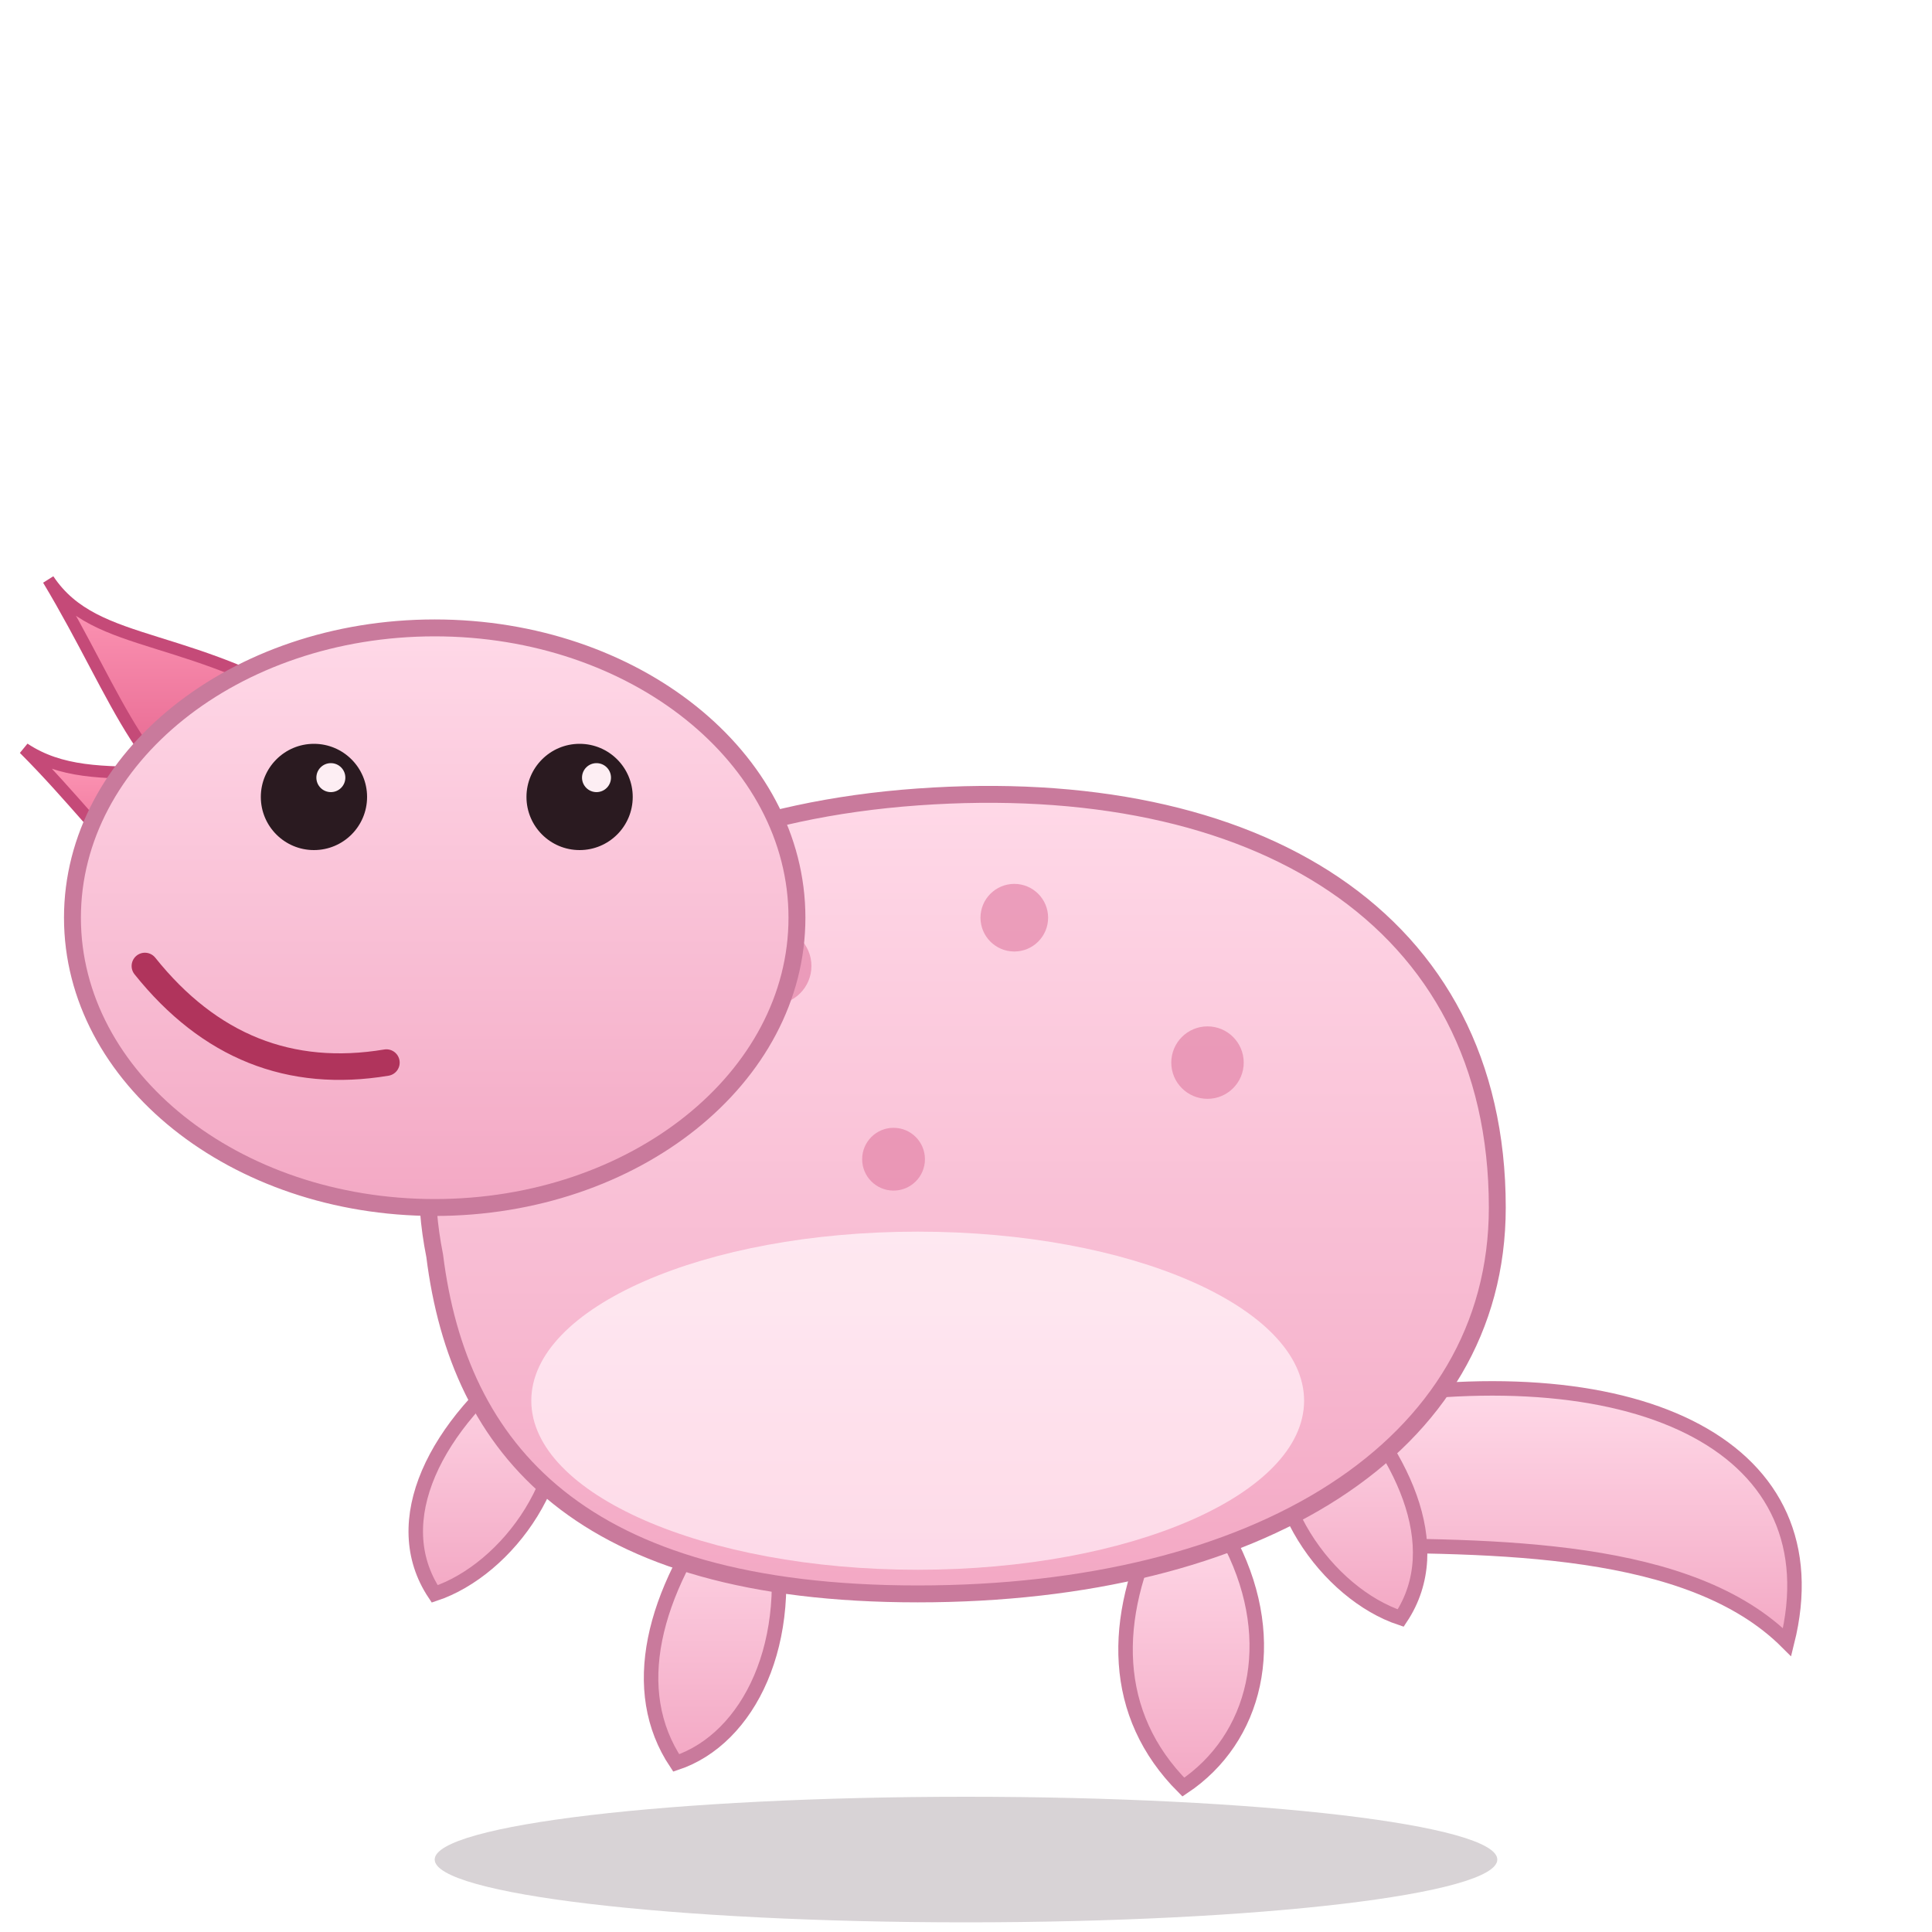
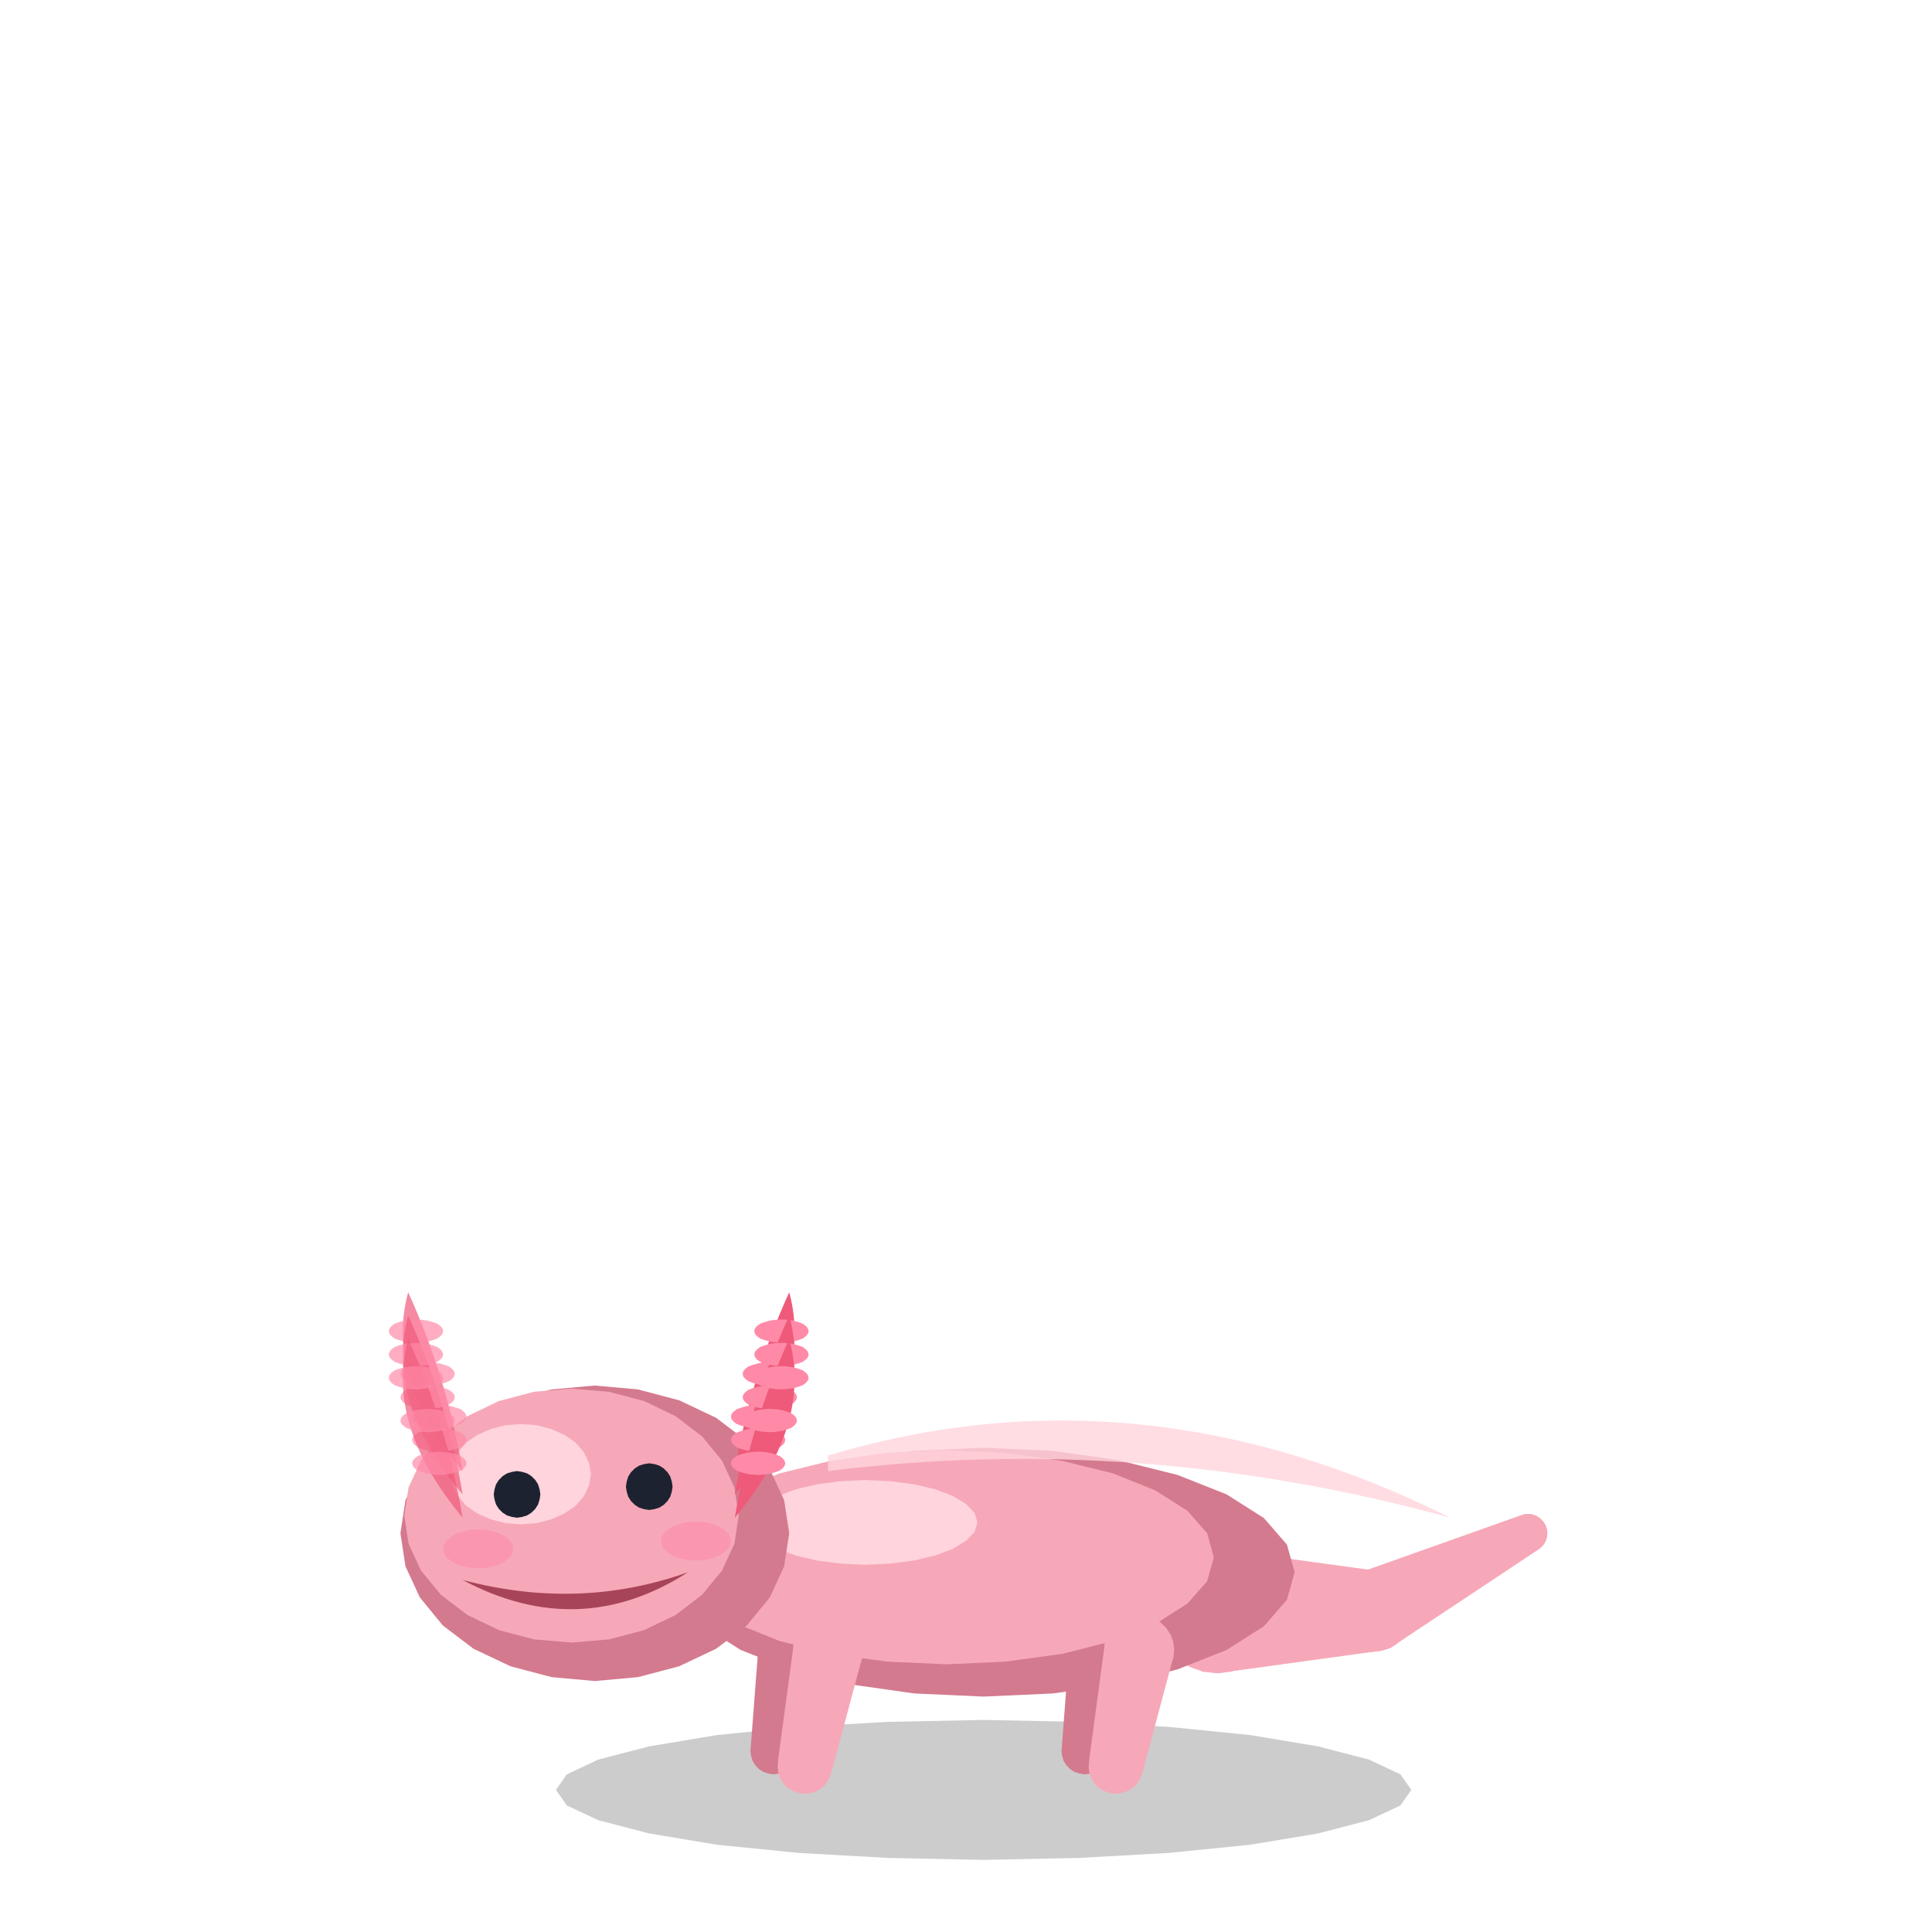
<svg xmlns="http://www.w3.org/2000/svg" viewBox="0 0 80 80">
-   <defs>
-     <linearGradient id="axBody" x1="0" y1="0" x2="0" y2="1">
-       <stop offset="0%" stop-color="#ffd9e8" />
-       <stop offset="100%" stop-color="#f3a8c4" />
-     </linearGradient>
-     <linearGradient id="axBelly" x1="0" y1="0" x2="0" y2="1">
-       <stop offset="0%" stop-color="#fff0f6" />
-       <stop offset="100%" stop-color="#ffe2ee" />
-     </linearGradient>
-     <linearGradient id="axGill" x1="0" y1="0" x2="0" y2="1">
-       <stop offset="0%" stop-color="#ff9ab8" />
-       <stop offset="100%" stop-color="#e05a86" />
-     </linearGradient>
-   </defs>
-   <ellipse cx="40" cy="77" rx="22" ry="2.6" fill="#3a2430" opacity="0.2" />
-   <g>
-     <animateTransform attributeName="transform" type="rotate" values="-6 58 58;6 58 58;-6 58 58" dur="2.6s" repeatCount="indefinite" />
-     <path d="M56,58 C68,56 76,60 74,68 C70,64 62,64 55,64 Z" fill="url(#axBody)" stroke="#c97a9c" stroke-width="0.6" />
-   </g>
-   <g fill="url(#axBody)" stroke="#c97a9c" stroke-width="0.6">
-     <path d="M30,62 C27,66 26,70 28,73 C31,72 33,68 32,63 Z" />
-     <path d="M48,63 C46,67 46,71 49,74 C52,72 53,68 51,64 Z" />
-     <path d="M22,56 C18,59 16,63 18,66 C21,65 24,61 23,57 Z" />
-     <path d="M55,57 C58,60 60,64 58,67 C55,66 52,62 53,58 Z" />
-   </g>
-   <path d="M18,52 C16,42 24,34 38,33 C52,32 62,38 62,50 C62,60 52,66 38,66 C24,66 19,60 18,52 Z" fill="url(#axBody)" stroke="#c97a9c" stroke-width="0.7" />
-   <ellipse cx="38" cy="58" rx="16" ry="7" fill="url(#axBelly)" opacity="0.85" />
-   <g fill="#e07aa0" opacity="0.6">
-     <circle cx="32" cy="40" r="1.6" />
-     <circle cx="42" cy="38" r="1.4" />
-     <circle cx="50" cy="44" r="1.5" />
-     <circle cx="37" cy="48" r="1.3" />
-   </g>
-   <g stroke="#c54a78" stroke-width="0.5">
+   <g transform="translate(37.51 73.15) scale(1.61)">
+     <path d="M13 0.6L12.72 1L11.91 1.38L10.6 1.72L8.86 2.01L6.77 2.22L4.45 2.35L2 2.4L-0.45 2.35L-2.77 2.22L-4.86 2.01L-6.6 1.72L-7.91 1.38L-8.72 1L-9 0.6L-8.72 0.2L-7.91 -0.18L-6.6 -0.52L-4.86 -0.81L-2.77 -1.02L-0.45 -1.15L2 -1.2L4.45 -1.15L6.77 -1.02L8.86 -0.81L10.6 -0.52L11.91 -0.18L12.72 0.2Z" fill="#000000" opacity="0.2" />
    <g>
-       <animateTransform attributeName="transform" type="rotate" values="-4 14 30;5 14 30;-4 14 30" dur="2.2s" repeatCount="indefinite" />
-       <path d="M14,30 C8,26 4,27 2,24 C5,29 6,33 10,34 Z" fill="url(#axGill)" />
-       <path d="M15,33 C8,31 4,33 1,31 C5,35 7,39 11,38 Z" fill="url(#axGill)" />
-       <path d="M16,37 C9,37 6,40 3,39 C7,42 10,45 14,43 Z" fill="url(#axGill)" />
+       <animateTransform attributeName="transform" type="rotate" values="20 5.00 -3.00;-20 5.00 -3.00;20 5.00 -3.00" dur="0.9s" begin="0s" repeatCount="indefinite" />
+       <path d="M4.21 -3.12L4.01 -0.49L5.19 -0.31L5.79 -2.88Z" fill="#d47a8e" />
+       <path d="M5.8 -3L5.78 -2.82L5.72 -2.65L5.63 -2.5L5.5 -2.37L5.35 -2.28L5.18 -2.22L5 -2.2L4.82 -2.22L4.65 -2.28L4.5 -2.37L4.37 -2.5L4.28 -2.65L4.22 -2.82L4.2 -3L4.22 -3.18L4.28 -3.35L4.37 -3.5L4.5 -3.63L4.65 -3.72L4.82 -3.78L5 -3.8L5.18 -3.78L5.35 -3.72L5.5 -3.63L5.63 -3.5L5.72 -3.35L5.78 -3.18Z" fill="#d47a8e" />
+       <path d="M5.2 -0.4L5.18 -0.27L5.14 -0.14L5.07 -0.03L4.97 0.07L4.86 0.14L4.73 0.18L4.6 0.2L4.47 0.18L4.34 0.14L4.23 0.07L4.13 -0.03L4.06 -0.14L4.02 -0.27L4 -0.4L4.02 -0.53L4.06 -0.66L4.13 -0.77L4.23 -0.87L4.34 -0.94L4.47 -0.98L4.6 -1L4.73 -0.98L4.86 -0.94L4.97 -0.87L5.07 -0.77L5.14 -0.66L5.18 -0.53Z" fill="#d47a8e" />
+     </g>
+     <g>
+       <animateTransform attributeName="transform" type="rotate" values="-20 -3.00 -3.00;20 -3.00 -3.00;-20 -3.00 -3.00" dur="0.9s" begin="0s" repeatCount="indefinite" />
+       <path d="M-3.79 -3.12L-3.99 -0.49L-2.81 -0.31L-2.21 -2.88Z" fill="#d47a8e" />
+       <path d="M-2.2 -3L-2.22 -2.82L-2.28 -2.65L-2.37 -2.5L-2.5 -2.37L-2.65 -2.28L-2.82 -2.22L-3 -2.2L-3.18 -2.22L-3.35 -2.28L-3.5 -2.37L-3.63 -2.5L-3.72 -2.65L-3.78 -2.82L-3.8 -3L-3.78 -3.18L-3.72 -3.35L-3.63 -3.5L-3.5 -3.63L-3.35 -3.72L-3.18 -3.78L-3 -3.8L-2.82 -3.78L-2.65 -3.72L-2.5 -3.63L-2.37 -3.5L-2.28 -3.35L-2.22 -3.18Z" fill="#d47a8e" />
+       <path d="M-2.8 -0.4L-2.82 -0.27L-2.86 -0.14L-2.93 -0.03L-3.03 0.07L-3.14 0.14L-3.27 0.18L-3.4 0.2L-3.53 0.18L-3.66 0.14L-3.77 0.07L-3.87 -0.03L-3.94 -0.14L-3.98 -0.27L-4 -0.4L-3.98 -0.53L-3.94 -0.66L-3.87 -0.77L-3.77 -0.87L-3.66 -0.94L-3.53 -0.98L-3.4 -1L-3.27 -0.98L-3.14 -0.94L-3.03 -0.87L-2.93 -0.77L-2.86 -0.66L-2.82 -0.53Z" fill="#d47a8e" />
+     </g>
+     <g>
+       <animateTransform attributeName="transform" type="rotate" values="-12 8.00 -4.00;12 8.00 -4.00;-12 8.00 -4.00" dur="1.4s" begin="0s" repeatCount="indefinite" />
+       <path d="M8 -2.4L12 -2.95L12 -5.05L8 -5.6Z" fill="#f6a8b8" />
+       <path d="M9.6 -4L9.56 -3.64L9.44 -3.31L9.25 -3L9 -2.75L8.69 -2.56L8.36 -2.44L8 -2.4L7.64 -2.44L7.31 -2.56L7 -2.75L6.75 -3L6.56 -3.31L6.44 -3.64L6.4 -4L6.44 -4.36L6.56 -4.69L6.75 -5L7 -5.25L7.31 -5.44L7.64 -5.56L8 -5.6L8.36 -5.56L8.69 -5.44L9 -5.25L9.25 -5L9.44 -4.69L9.56 -4.36Z" fill="#f6a8b8" />
+       <path d="M13.05 -4L13.02 -3.77L12.95 -3.54L12.82 -3.35L12.65 -3.18L12.46 -3.05L12.23 -2.98L12 -2.95L11.77 -2.98L11.54 -3.05L11.35 -3.18L11.18 -3.35L11.05 -3.54L10.98 -3.77L10.95 -4L10.98 -4.23L11.05 -4.46L11.18 -4.65L11.35 -4.82L11.54 -4.95L11.77 -5.02L12 -5.05L12.23 -5.02L12.46 -4.95L12.65 -4.82L12.82 -4.65L12.95 -4.46L13.02 -4.23Z" fill="#f6a8b8" />
+       <path d="M12.47 -3.06L16.22 -5.55L15.78 -6.45L11.53 -4.94Z" fill="#f6a8b8" />
+       <path d="M13.05 -4L13.02 -3.77L12.95 -3.54L12.82 -3.35L12.65 -3.18L12.46 -3.05L12.23 -2.98L12 -2.95L11.77 -2.98L11.54 -3.05L11.35 -3.18L11.18 -3.35L11.05 -3.54L10.98 -3.77L10.95 -4L10.98 -4.23L11.05 -4.46L11.18 -4.65L11.35 -4.82L11.54 -4.95L11.77 -5.02L12 -5.05L12.23 -5.02L12.46 -4.95L12.65 -4.82L12.82 -4.65L12.95 -4.46L13.02 -4.23Z" fill="#f6a8b8" />
+       <path d="M16.5 -6L16.49 -5.89L16.45 -5.78L16.39 -5.69L16.31 -5.61L16.22 -5.55L16.11 -5.51L16 -5.5L15.89 -5.51L15.78 -5.55L15.69 -5.61L15.61 -5.69L15.55 -5.78L15.51 -5.89L15.5 -6L15.51 -6.11L15.55 -6.22L15.61 -6.31L15.69 -6.39L15.78 -6.45L15.89 -6.49L16 -6.5L16.11 -6.49L16.22 -6.45L16.31 -6.39L16.39 -6.31L16.45 -6.22L16.49 -6.11Z" fill="#f6a8b8" />
+     </g>
+     <path d="M10 -5L9.8 -4.29L9.21 -3.61L8.25 -3L6.99 -2.5L5.47 -2.12L3.78 -1.88L2 -1.8L0.22 -1.88L-1.47 -2.12L-2.99 -2.5L-4.25 -3L-5.21 -3.61L-5.8 -4.29L-6 -5L-5.8 -5.71L-5.21 -6.39L-4.25 -7L-2.99 -7.5L-1.47 -7.88L0.22 -8.12L2 -8.2L3.78 -8.12L5.47 -7.88L6.99 -7.5L8.25 -7L9.21 -6.39L9.8 -5.71Z" fill="#d47a8e" />
+     <path d="M7.92 -5.38L7.75 -4.77L7.24 -4.19L6.42 -3.67L5.33 -3.23L4.03 -2.9L2.57 -2.7L1.04 -2.63L-0.49 -2.7L-1.95 -2.9L-3.25 -3.23L-4.34 -3.67L-5.16 -4.19L-5.67 -4.77L-5.84 -5.38L-5.67 -6L-5.16 -6.58L-4.34 -7.1L-3.25 -7.54L-1.95 -7.86L-0.49 -8.07L1.04 -8.14L2.57 -8.07L4.03 -7.86L5.33 -7.54L6.42 -7.1L7.24 -6.58L7.75 -6Z" fill="#f6a8b8" />
+     <path d="M1.84 -6.28L1.77 -6.04L1.55 -5.81L1.21 -5.6L0.76 -5.43L0.21 -5.3L-0.4 -5.22L-1.04 -5.19L-1.68 -5.22L-2.29 -5.3L-2.84 -5.43L-3.29 -5.6L-3.63 -5.81L-3.85 -6.04L-3.92 -6.28L-3.85 -6.52L-3.63 -6.75L-3.29 -6.96L-2.84 -7.13L-2.29 -7.26L-1.68 -7.34L-1.04 -7.37L-0.4 -7.34L0.21 -7.26L0.76 -7.13L1.21 -6.96L1.55 -6.75L1.77 -6.52Z" fill="#ffd4dc" />
+     <path d="M-2 -8Q6 -10.4 14 -6.4Q6 -8.6 -2 -7.6Z" fill="#ffd4dc" opacity="0.8" />
+     <g>
+       <animateTransform attributeName="transform" type="rotate" values="-20 6.00 -3.00;20 6.00 -3.00;-20 6.00 -3.00" dur="0.9s" begin="0s" repeatCount="indefinite" />
+       <path d="M5.12 -3.18L4.71 -0.14L6.09 0.14L6.88 -2.82Z" fill="#f6a8b8" />
+       <path d="M6.9 -3L6.88 -2.8L6.81 -2.61L6.7 -2.44L6.56 -2.3L6.39 -2.19L6.2 -2.12L6 -2.1L5.8 -2.12L5.61 -2.19L5.44 -2.3L5.3 -2.44L5.19 -2.61L5.12 -2.8L5.1 -3L5.12 -3.2L5.19 -3.39L5.3 -3.56L5.44 -3.7L5.61 -3.81L5.8 -3.88L6 -3.9L6.2 -3.88L6.39 -3.81L6.56 -3.7L6.7 -3.56L6.81 -3.39L6.88 -3.2Z" fill="#f6a8b8" />
+       <path d="M6.1 0L6.08 0.16L6.03 0.3L5.95 0.44L5.84 0.55L5.7 0.63L5.56 0.68L5.4 0.7L5.24 0.68L5.1 0.63L4.96 0.55L4.85 0.44L4.77 0.3L4.72 0.16L4.7 0L4.72 -0.16L4.77 -0.3L4.85 -0.44L4.96 -0.55L5.1 -0.63L5.24 -0.68L5.4 -0.7L5.56 -0.68L5.7 -0.63L5.84 -0.55L5.95 -0.44L6.03 -0.3L6.08 -0.16Z" fill="#f6a8b8" />
+     </g>
+     <g>
+       <animateTransform attributeName="transform" type="rotate" values="20 -2.00 -3.00;-20 -2.00 -3.00;20 -2.00 -3.00" dur="0.9s" begin="0s" repeatCount="indefinite" />
+       <path d="M-2.88 -3.18L-3.29 -0.14L-1.91 0.14L-1.12 -2.82Z" fill="#f6a8b8" />
+       <path d="M-1.1 -3L-1.12 -2.8L-1.19 -2.61L-1.3 -2.44L-1.44 -2.3L-1.61 -2.19L-1.8 -2.12L-2 -2.1L-2.2 -2.12L-2.39 -2.19L-2.56 -2.3L-2.7 -2.44L-2.81 -2.61L-2.88 -2.8L-2.9 -3L-2.88 -3.2L-2.81 -3.39L-2.7 -3.56L-2.56 -3.7L-2.39 -3.81L-2.2 -3.88L-2 -3.9L-1.8 -3.88L-1.61 -3.81L-1.44 -3.7L-1.3 -3.56L-1.19 -3.39L-1.12 -3.2Z" fill="#f6a8b8" />
+       <path d="M-1.9 0L-1.92 0.16L-1.97 0.3L-2.05 0.44L-2.16 0.55L-2.3 0.63L-2.44 0.68L-2.6 0.7L-2.76 0.68L-2.9 0.63L-3.04 0.55L-3.15 0.44L-3.23 0.3L-3.28 0.16L-3.3 0L-3.28 -0.16L-3.23 -0.3L-3.15 -0.44L-3.04 -0.55L-2.9 -0.63L-2.76 -0.68L-2.6 -0.7L-2.44 -0.68L-2.3 -0.63L-2.16 -0.55L-2.05 -0.44L-1.97 -0.3L-1.92 -0.16Z" fill="#f6a8b8" />
+     </g>
+     <g>
+       <animateTransform attributeName="transform" type="rotate" values="-3 -5.00 -5.00;3 -5.00 -5.00;-3 -5.00 -5.00" dur="1.8s" begin="0s" repeatCount="indefinite" />
+       <path d="M-3 -6L-3.13 -5.15L-3.5 -4.35L-4.09 -3.63L-4.88 -3.03L-5.83 -2.58L-6.89 -2.3L-8 -2.2L-9.11 -2.3L-10.17 -2.58L-11.12 -3.03L-11.91 -3.63L-12.5 -4.35L-12.87 -5.15L-13 -6L-12.87 -6.85L-12.5 -7.65L-11.91 -8.37L-11.12 -8.97L-10.17 -9.42L-9.11 -9.7L-8 -9.8L-6.89 -9.7L-5.83 -9.42L-4.88 -8.97L-4.09 -8.37L-3.5 -7.65L-3.13 -6.85Z" fill="#d47a8e" />
+       <path d="M-4.3 -6.46L-4.41 -5.73L-4.73 -5.04L-5.24 -4.42L-5.92 -3.9L-6.73 -3.51L-7.64 -3.27L-8.6 -3.19L-9.56 -3.27L-10.47 -3.51L-11.28 -3.9L-11.96 -4.42L-12.47 -5.04L-12.79 -5.73L-12.9 -6.46L-12.79 -7.18L-12.47 -7.87L-11.96 -8.49L-11.28 -9.01L-10.47 -9.4L-9.56 -9.64L-8.6 -9.72L-7.64 -9.64L-6.73 -9.4L-5.92 -9.01L-5.24 -8.49L-4.73 -7.87L-4.41 -7.18Z" fill="#f6a8b8" />
+       <path d="M-8.1 -7.52L-8.15 -7.23L-8.28 -6.96L-8.49 -6.71L-8.78 -6.51L-9.12 -6.36L-9.5 -6.26L-9.9 -6.23L-10.3 -6.26L-10.68 -6.36L-11.02 -6.51L-11.31 -6.71L-11.52 -6.96L-11.65 -7.23L-11.7 -7.52L-11.65 -7.81L-11.52 -8.08L-11.31 -8.33L-11.02 -8.53L-10.68 -8.68L-10.3 -8.78L-9.9 -8.81L-9.5 -8.78L-9.12 -8.68L-8.78 -8.53L-8.49 -8.33L-8.28 -8.08L-8.15 -7.81Z" fill="#ffd4dc" />
+       <g>
+         <animateTransform attributeName="transform" type="rotate" values="-68 -4.40 -7.60;-52 -4.40 -7.60;-68 -4.40 -7.60" dur="1.6s" begin="0.0s" repeatCount="indefinite" />
+         <path d="M-4.4 -7.6Q-2.4 -10 -3 -12.2Q-4 -10 -4.4 -7.6Z" fill="#ef5a7a" />
+         <path d="M-3.1 -9L-3.12 -8.93L-3.17 -8.87L-3.25 -8.81L-3.36 -8.77L-3.5 -8.73L-3.64 -8.71L-3.8 -8.7L-3.96 -8.71L-4.1 -8.73L-4.24 -8.77L-4.35 -8.81L-4.43 -8.87L-4.48 -8.93L-4.5 -9L-4.48 -9.07L-4.43 -9.13L-4.35 -9.19L-4.24 -9.23L-4.1 -9.27L-3.96 -9.29L-3.8 -9.3L-3.64 -9.29L-3.5 -9.27L-3.36 -9.23L-3.25 -9.19L-3.17 -9.13L-3.12 -9.07Z" fill="#ff8aa8" />
+         <path d="M-2.8 -10.1L-2.82 -10.03L-2.87 -9.97L-2.95 -9.91L-3.06 -9.87L-3.2 -9.83L-3.34 -9.81L-3.5 -9.8L-3.66 -9.81L-3.8 -9.83L-3.94 -9.87L-4.05 -9.91L-4.13 -9.97L-4.18 -10.03L-4.2 -10.1L-4.18 -10.17L-4.13 -10.23L-4.05 -10.29L-3.94 -10.33L-3.8 -10.37L-3.66 -10.39L-3.5 -10.4L-3.34 -10.39L-3.2 -10.37L-3.06 -10.33L-2.95 -10.29L-2.87 -10.23L-2.82 -10.17Z" fill="#ff8aa8" />
+         <path d="M-2.5 -11.2L-2.52 -11.13L-2.57 -11.07L-2.65 -11.01L-2.76 -10.97L-2.9 -10.93L-3.04 -10.91L-3.2 -10.9L-3.36 -10.91L-3.5 -10.93L-3.64 -10.97L-3.75 -11.01L-3.83 -11.07L-3.88 -11.13L-3.9 -11.2L-3.88 -11.27L-3.83 -11.33L-3.75 -11.39L-3.64 -11.43L-3.5 -11.47L-3.36 -11.49L-3.2 -11.5L-3.04 -11.49L-2.9 -11.47L-2.76 -11.43L-2.65 -11.39L-2.57 -11.33L-2.52 -11.27Z" fill="#ff8aa8" />
+       </g>
+       <g>
+         <animateTransform attributeName="transform" type="rotate" values="-68 -11.40 -7.60;-52 -11.40 -7.60;-68 -11.40 -7.60" dur="1.6s" begin="0.0s" repeatCount="indefinite" />
+         <path d="M-11.4 -7.6Q-13.4 -10 -12.8 -12.2Q-11.8 -10 -11.4 -7.6Z" fill="#ef5a7a" opacity="0.7" />
+         <path d="M-11.3 -9L-11.32 -8.93L-11.37 -8.87L-11.45 -8.81L-11.56 -8.77L-11.7 -8.73L-11.84 -8.71L-12 -8.7L-12.16 -8.71L-12.3 -8.73L-12.44 -8.77L-12.55 -8.81L-12.63 -8.87L-12.68 -8.93L-12.7 -9L-12.68 -9.07L-12.63 -9.13L-12.55 -9.19L-12.44 -9.23L-12.3 -9.27L-12.16 -9.29L-12 -9.3L-11.84 -9.29L-11.7 -9.27L-11.56 -9.23L-11.45 -9.19L-11.37 -9.13L-11.32 -9.07Z" fill="#ff8aa8" opacity="0.7" />
+         <path d="M-11.6 -10.1L-11.62 -10.03L-11.67 -9.97L-11.75 -9.91L-11.86 -9.87L-12 -9.83L-12.14 -9.81L-12.3 -9.8L-12.46 -9.81L-12.6 -9.83L-12.74 -9.87L-12.85 -9.91L-12.93 -9.97L-12.98 -10.03L-13 -10.1L-12.98 -10.17L-12.93 -10.23L-12.85 -10.29L-12.74 -10.33L-12.6 -10.37L-12.46 -10.39L-12.3 -10.4L-12.14 -10.39L-12 -10.37L-11.86 -10.33L-11.75 -10.29L-11.67 -10.23L-11.62 -10.17Z" fill="#ff8aa8" opacity="0.7" />
+         <path d="M-11.9 -11.2L-11.92 -11.13L-11.97 -11.07L-12.05 -11.01L-12.16 -10.97L-12.3 -10.93L-12.44 -10.91L-12.6 -10.9L-12.76 -10.91L-12.9 -10.93L-13.04 -10.97L-13.15 -11.01L-13.23 -11.07L-13.28 -11.13L-13.3 -11.2L-13.28 -11.27L-13.23 -11.33L-13.15 -11.39L-13.04 -11.43L-12.9 -11.47L-12.76 -11.49L-12.6 -11.5L-12.44 -11.49L-12.3 -11.47L-12.16 -11.43L-12.05 -11.39L-11.97 -11.33L-11.92 -11.27Z" fill="#ff8aa8" opacity="0.7" />
+       </g>
+       <g>
+         <animateTransform attributeName="transform" type="rotate" values="-33 -4.40 -7.00;-17 -4.40 -7.00;-33 -4.40 -7.00" dur="1.6s" begin="0.2s" repeatCount="indefinite" />
+         <path d="M-4.4 -7Q-2.4 -9.4 -3 -11.6Q-4 -9.4 -4.4 -7Z" fill="#ef5a7a" />
+         <path d="M-3.1 -8.4L-3.12 -8.33L-3.17 -8.27L-3.25 -8.21L-3.36 -8.17L-3.5 -8.13L-3.64 -8.11L-3.8 -8.1L-3.96 -8.11L-4.1 -8.13L-4.24 -8.17L-4.35 -8.21L-4.43 -8.27L-4.48 -8.33L-4.5 -8.4L-4.48 -8.47L-4.43 -8.53L-4.35 -8.59L-4.24 -8.63L-4.1 -8.67L-3.96 -8.69L-3.8 -8.7L-3.64 -8.69L-3.5 -8.67L-3.36 -8.63L-3.25 -8.59L-3.17 -8.53L-3.12 -8.47Z" fill="#ff8aa8" />
+         <path d="M-2.8 -9.5L-2.82 -9.43L-2.87 -9.37L-2.95 -9.31L-3.06 -9.27L-3.2 -9.23L-3.34 -9.21L-3.5 -9.2L-3.66 -9.21L-3.8 -9.23L-3.94 -9.27L-4.05 -9.31L-4.13 -9.37L-4.18 -9.43L-4.2 -9.5L-4.18 -9.57L-4.13 -9.63L-4.05 -9.69L-3.94 -9.73L-3.8 -9.77L-3.66 -9.79L-3.5 -9.8L-3.34 -9.79L-3.2 -9.77L-3.06 -9.73L-2.95 -9.69L-2.87 -9.63L-2.82 -9.57Z" fill="#ff8aa8" />
+         <path d="M-2.5 -10.6L-2.52 -10.53L-2.57 -10.47L-2.65 -10.41L-2.76 -10.37L-2.9 -10.33L-3.04 -10.31L-3.2 -10.3L-3.36 -10.31L-3.5 -10.33L-3.64 -10.37L-3.75 -10.41L-3.83 -10.47L-3.88 -10.53L-3.9 -10.6L-3.88 -10.67L-3.83 -10.73L-3.75 -10.79L-3.64 -10.83L-3.5 -10.87L-3.36 -10.89L-3.2 -10.9L-3.04 -10.89L-2.9 -10.87L-2.76 -10.83L-2.65 -10.79L-2.57 -10.73L-2.52 -10.67Z" fill="#ff8aa8" />
+       </g>
+       <g>
+         <animateTransform attributeName="transform" type="rotate" values="-33 -11.40 -7.00;-17 -11.40 -7.00;-33 -11.40 -7.00" dur="1.6s" begin="0.2s" repeatCount="indefinite" />
+         <path d="M-11.4 -7Q-13.4 -9.4 -12.8 -11.6Q-11.8 -9.4 -11.4 -7Z" fill="#ef5a7a" opacity="0.7" />
+         <path d="M-11.3 -8.4L-11.32 -8.33L-11.37 -8.27L-11.45 -8.21L-11.56 -8.17L-11.7 -8.13L-11.84 -8.11L-12 -8.1L-12.16 -8.11L-12.3 -8.13L-12.44 -8.17L-12.55 -8.21L-12.63 -8.27L-12.68 -8.33L-12.7 -8.4L-12.68 -8.47L-12.63 -8.53L-12.55 -8.59L-12.44 -8.63L-12.3 -8.67L-12.16 -8.69L-12 -8.7L-11.84 -8.69L-11.7 -8.67L-11.56 -8.63L-11.45 -8.59L-11.37 -8.53L-11.32 -8.47Z" fill="#ff8aa8" opacity="0.7" />
+         <path d="M-11.6 -9.5L-11.62 -9.43L-11.67 -9.37L-11.75 -9.31L-11.86 -9.27L-12 -9.23L-12.14 -9.21L-12.3 -9.2L-12.46 -9.21L-12.6 -9.23L-12.74 -9.27L-12.85 -9.31L-12.93 -9.37L-12.98 -9.43L-13 -9.5L-12.98 -9.57L-12.93 -9.63L-12.85 -9.69L-12.74 -9.73L-12.6 -9.77L-12.46 -9.79L-12.3 -9.8L-12.14 -9.79L-12 -9.77L-11.86 -9.73L-11.75 -9.69L-11.67 -9.63L-11.62 -9.57Z" fill="#ff8aa8" opacity="0.7" />
+         <path d="M-11.9 -10.6L-11.92 -10.53L-11.97 -10.47L-12.05 -10.41L-12.16 -10.37L-12.3 -10.33L-12.44 -10.31L-12.6 -10.3L-12.76 -10.31L-12.9 -10.33L-13.04 -10.37L-13.15 -10.41L-13.23 -10.47L-13.28 -10.53L-13.3 -10.6L-13.28 -10.67L-13.23 -10.73L-13.15 -10.79L-13.04 -10.83L-12.9 -10.87L-12.76 -10.89L-12.6 -10.9L-12.44 -10.89L-12.3 -10.87L-12.16 -10.83L-12.05 -10.79L-11.97 -10.73L-11.92 -10.67Z" fill="#ff8aa8" opacity="0.7" />
+       </g>
+       <g>
+         <animateTransform attributeName="transform" type="rotate" values="2 -4.40 -6.40;18 -4.40 -6.40;2 -4.40 -6.40" dur="1.6s" begin="0.4s" repeatCount="indefinite" />
+         <path d="M-4.4 -6.4Q-2.4 -8.8 -3 -11Q-4 -8.8 -4.4 -6.4Z" fill="#ef5a7a" />
+         <path d="M-3.1 -7.8L-3.12 -7.73L-3.17 -7.67L-3.25 -7.61L-3.36 -7.57L-3.5 -7.53L-3.64 -7.51L-3.8 -7.5L-3.96 -7.51L-4.1 -7.53L-4.24 -7.57L-4.35 -7.61L-4.43 -7.67L-4.48 -7.73L-4.5 -7.8L-4.48 -7.87L-4.43 -7.93L-4.35 -7.99L-4.24 -8.03L-4.1 -8.07L-3.96 -8.09L-3.8 -8.1L-3.64 -8.09L-3.5 -8.07L-3.36 -8.03L-3.25 -7.99L-3.17 -7.93L-3.12 -7.87Z" fill="#ff8aa8" />
+         <path d="M-2.8 -8.9L-2.82 -8.83L-2.87 -8.77L-2.95 -8.71L-3.06 -8.67L-3.2 -8.63L-3.34 -8.61L-3.5 -8.6L-3.66 -8.61L-3.8 -8.63L-3.94 -8.67L-4.05 -8.71L-4.13 -8.77L-4.18 -8.83L-4.2 -8.9L-4.18 -8.97L-4.13 -9.03L-4.05 -9.09L-3.94 -9.13L-3.8 -9.17L-3.66 -9.19L-3.5 -9.2L-3.34 -9.19L-3.2 -9.17L-3.06 -9.13L-2.95 -9.09L-2.87 -9.03L-2.82 -8.97Z" fill="#ff8aa8" />
+         <path d="M-2.5 -10L-2.52 -9.93L-2.57 -9.87L-2.65 -9.81L-2.76 -9.77L-2.9 -9.73L-3.04 -9.71L-3.2 -9.7L-3.36 -9.71L-3.5 -9.73L-3.64 -9.77L-3.75 -9.81L-3.83 -9.87L-3.88 -9.93L-3.9 -10L-3.88 -10.07L-3.83 -10.13L-3.75 -10.19L-3.64 -10.23L-3.5 -10.27L-3.36 -10.29L-3.2 -10.3L-3.04 -10.29L-2.9 -10.27L-2.76 -10.23L-2.65 -10.19L-2.57 -10.13L-2.52 -10.07Z" fill="#ff8aa8" />
+       </g>
+       <g>
+         <animateTransform attributeName="transform" type="rotate" values="2 -11.40 -6.40;18 -11.40 -6.40;2 -11.40 -6.40" dur="1.6s" begin="0.4s" repeatCount="indefinite" />
+         <path d="M-11.4 -6.4Q-13.4 -8.8 -12.8 -11Q-11.8 -8.8 -11.4 -6.4Z" fill="#ef5a7a" opacity="0.7" />
+         <path d="M-11.3 -7.8L-11.32 -7.73L-11.37 -7.67L-11.45 -7.61L-11.56 -7.57L-11.7 -7.53L-11.84 -7.51L-12 -7.5L-12.16 -7.51L-12.3 -7.53L-12.44 -7.57L-12.55 -7.61L-12.63 -7.67L-12.68 -7.73L-12.7 -7.8L-12.68 -7.87L-12.63 -7.93L-12.55 -7.99L-12.44 -8.03L-12.3 -8.07L-12.16 -8.09L-12 -8.1L-11.84 -8.09L-11.7 -8.07L-11.56 -8.03L-11.45 -7.99L-11.37 -7.93L-11.32 -7.87Z" fill="#ff8aa8" opacity="0.7" />
+         <path d="M-11.6 -8.9L-11.62 -8.83L-11.67 -8.77L-11.75 -8.71L-11.86 -8.67L-12 -8.63L-12.14 -8.61L-12.3 -8.6L-12.46 -8.61L-12.6 -8.63L-12.74 -8.67L-12.85 -8.71L-12.93 -8.77L-12.98 -8.83L-13 -8.9L-12.98 -8.97L-12.93 -9.03L-12.85 -9.09L-12.74 -9.13L-12.6 -9.17L-12.46 -9.19L-12.3 -9.2L-12.14 -9.19L-12 -9.17L-11.86 -9.13L-11.75 -9.09L-11.67 -9.03L-11.62 -8.97Z" fill="#ff8aa8" opacity="0.7" />
+         <path d="M-11.9 -10L-11.92 -9.93L-11.97 -9.87L-12.05 -9.81L-12.16 -9.77L-12.3 -9.73L-12.44 -9.71L-12.6 -9.7L-12.76 -9.71L-12.9 -9.73L-13.04 -9.77L-13.15 -9.81L-13.23 -9.87L-13.28 -9.93L-13.3 -10L-13.28 -10.07L-13.23 -10.13L-13.15 -10.19L-13.04 -10.23L-12.9 -10.27L-12.76 -10.29L-12.6 -10.3L-12.44 -10.29L-12.3 -10.27L-12.16 -10.23L-12.05 -10.19L-11.97 -10.13L-11.92 -10.07Z" fill="#ff8aa8" opacity="0.7" />
+       </g>
+       <path d="M-9.4 -7L-9.42 -6.87L-9.46 -6.74L-9.53 -6.63L-9.63 -6.53L-9.74 -6.46L-9.87 -6.42L-10 -6.4L-10.13 -6.42L-10.26 -6.46L-10.37 -6.53L-10.47 -6.63L-10.54 -6.74L-10.58 -6.87L-10.6 -7L-10.58 -7.13L-10.54 -7.26L-10.47 -7.37L-10.37 -7.47L-10.26 -7.54L-10.13 -7.58L-10 -7.6L-9.87 -7.58L-9.74 -7.54L-9.63 -7.47L-9.53 -7.37L-9.46 -7.26L-9.42 -7.13Z" fill="#1d2230" />
+       <path d="M-6 -7.2L-6.02 -7.07L-6.06 -6.94L-6.13 -6.83L-6.23 -6.73L-6.34 -6.66L-6.47 -6.62L-6.6 -6.6L-6.73 -6.62L-6.86 -6.66L-6.97 -6.73L-7.07 -6.83L-7.14 -6.94L-7.18 -7.07L-7.2 -7.2L-7.18 -7.33L-7.14 -7.46L-7.07 -7.57L-6.97 -7.67L-6.86 -7.74L-6.73 -7.78L-6.6 -7.8L-6.47 -7.78L-6.34 -7.74L-6.23 -7.67L-6.13 -7.57L-6.06 -7.46L-6.02 -7.33Z" fill="#1d2230" />
+       <path d="M-11.4 -4.8Q-8.4 -3.2 -5.6 -5Q-8.4 -4 -11.4 -4.8Z" fill="#a8445a" />
+       <path d="M-10.1 -5.6L-10.12 -5.49L-10.19 -5.38L-10.3 -5.29L-10.44 -5.21L-10.61 -5.15L-10.8 -5.11L-11 -5.1L-11.2 -5.11L-11.39 -5.15L-11.56 -5.21L-11.7 -5.29L-11.81 -5.38L-11.88 -5.49L-11.9 -5.6L-11.88 -5.71L-11.81 -5.82L-11.7 -5.91L-11.56 -5.99L-11.39 -6.05L-11.2 -6.09L-11 -6.1L-10.8 -6.09L-10.61 -6.05L-10.44 -5.99L-10.3 -5.91L-10.19 -5.82L-10.12 -5.71Z" fill="#ff8aa8" opacity="0.6" />
+       <path d="M-4.5 -5.8L-4.52 -5.69L-4.59 -5.58L-4.7 -5.49L-4.84 -5.41L-5.01 -5.35L-5.2 -5.31L-5.4 -5.3L-5.6 -5.31L-5.79 -5.35L-5.96 -5.41L-6.1 -5.49L-6.21 -5.58L-6.28 -5.69L-6.3 -5.8L-6.28 -5.91L-6.21 -6.02L-6.1 -6.11L-5.96 -6.19L-5.79 -6.25L-5.6 -6.29L-5.4 -6.3L-5.2 -6.29L-5.01 -6.25L-4.84 -6.19L-4.7 -6.11L-4.59 -6.02L-4.52 -5.91Z" fill="#ff8aa8" opacity="0.6" />
    </g>
  </g>
-   <ellipse cx="18" cy="38" rx="15" ry="12" fill="url(#axBody)" stroke="#c97a9c" stroke-width="0.7" />
-   <path d="M6,40 Q10,45 16,44" stroke="#b0345c" stroke-width="1.1" fill="none" stroke-linecap="round" />
-   <circle cx="13" cy="33" r="2.2" fill="#2a1a20" />
-   <circle cx="13.7" cy="32.2" r="0.6" fill="#fdeef3" />
-   <circle cx="24" cy="33" r="2.2" fill="#2a1a20" />
-   <circle cx="24.7" cy="32.2" r="0.6" fill="#fdeef3" />
</svg>
